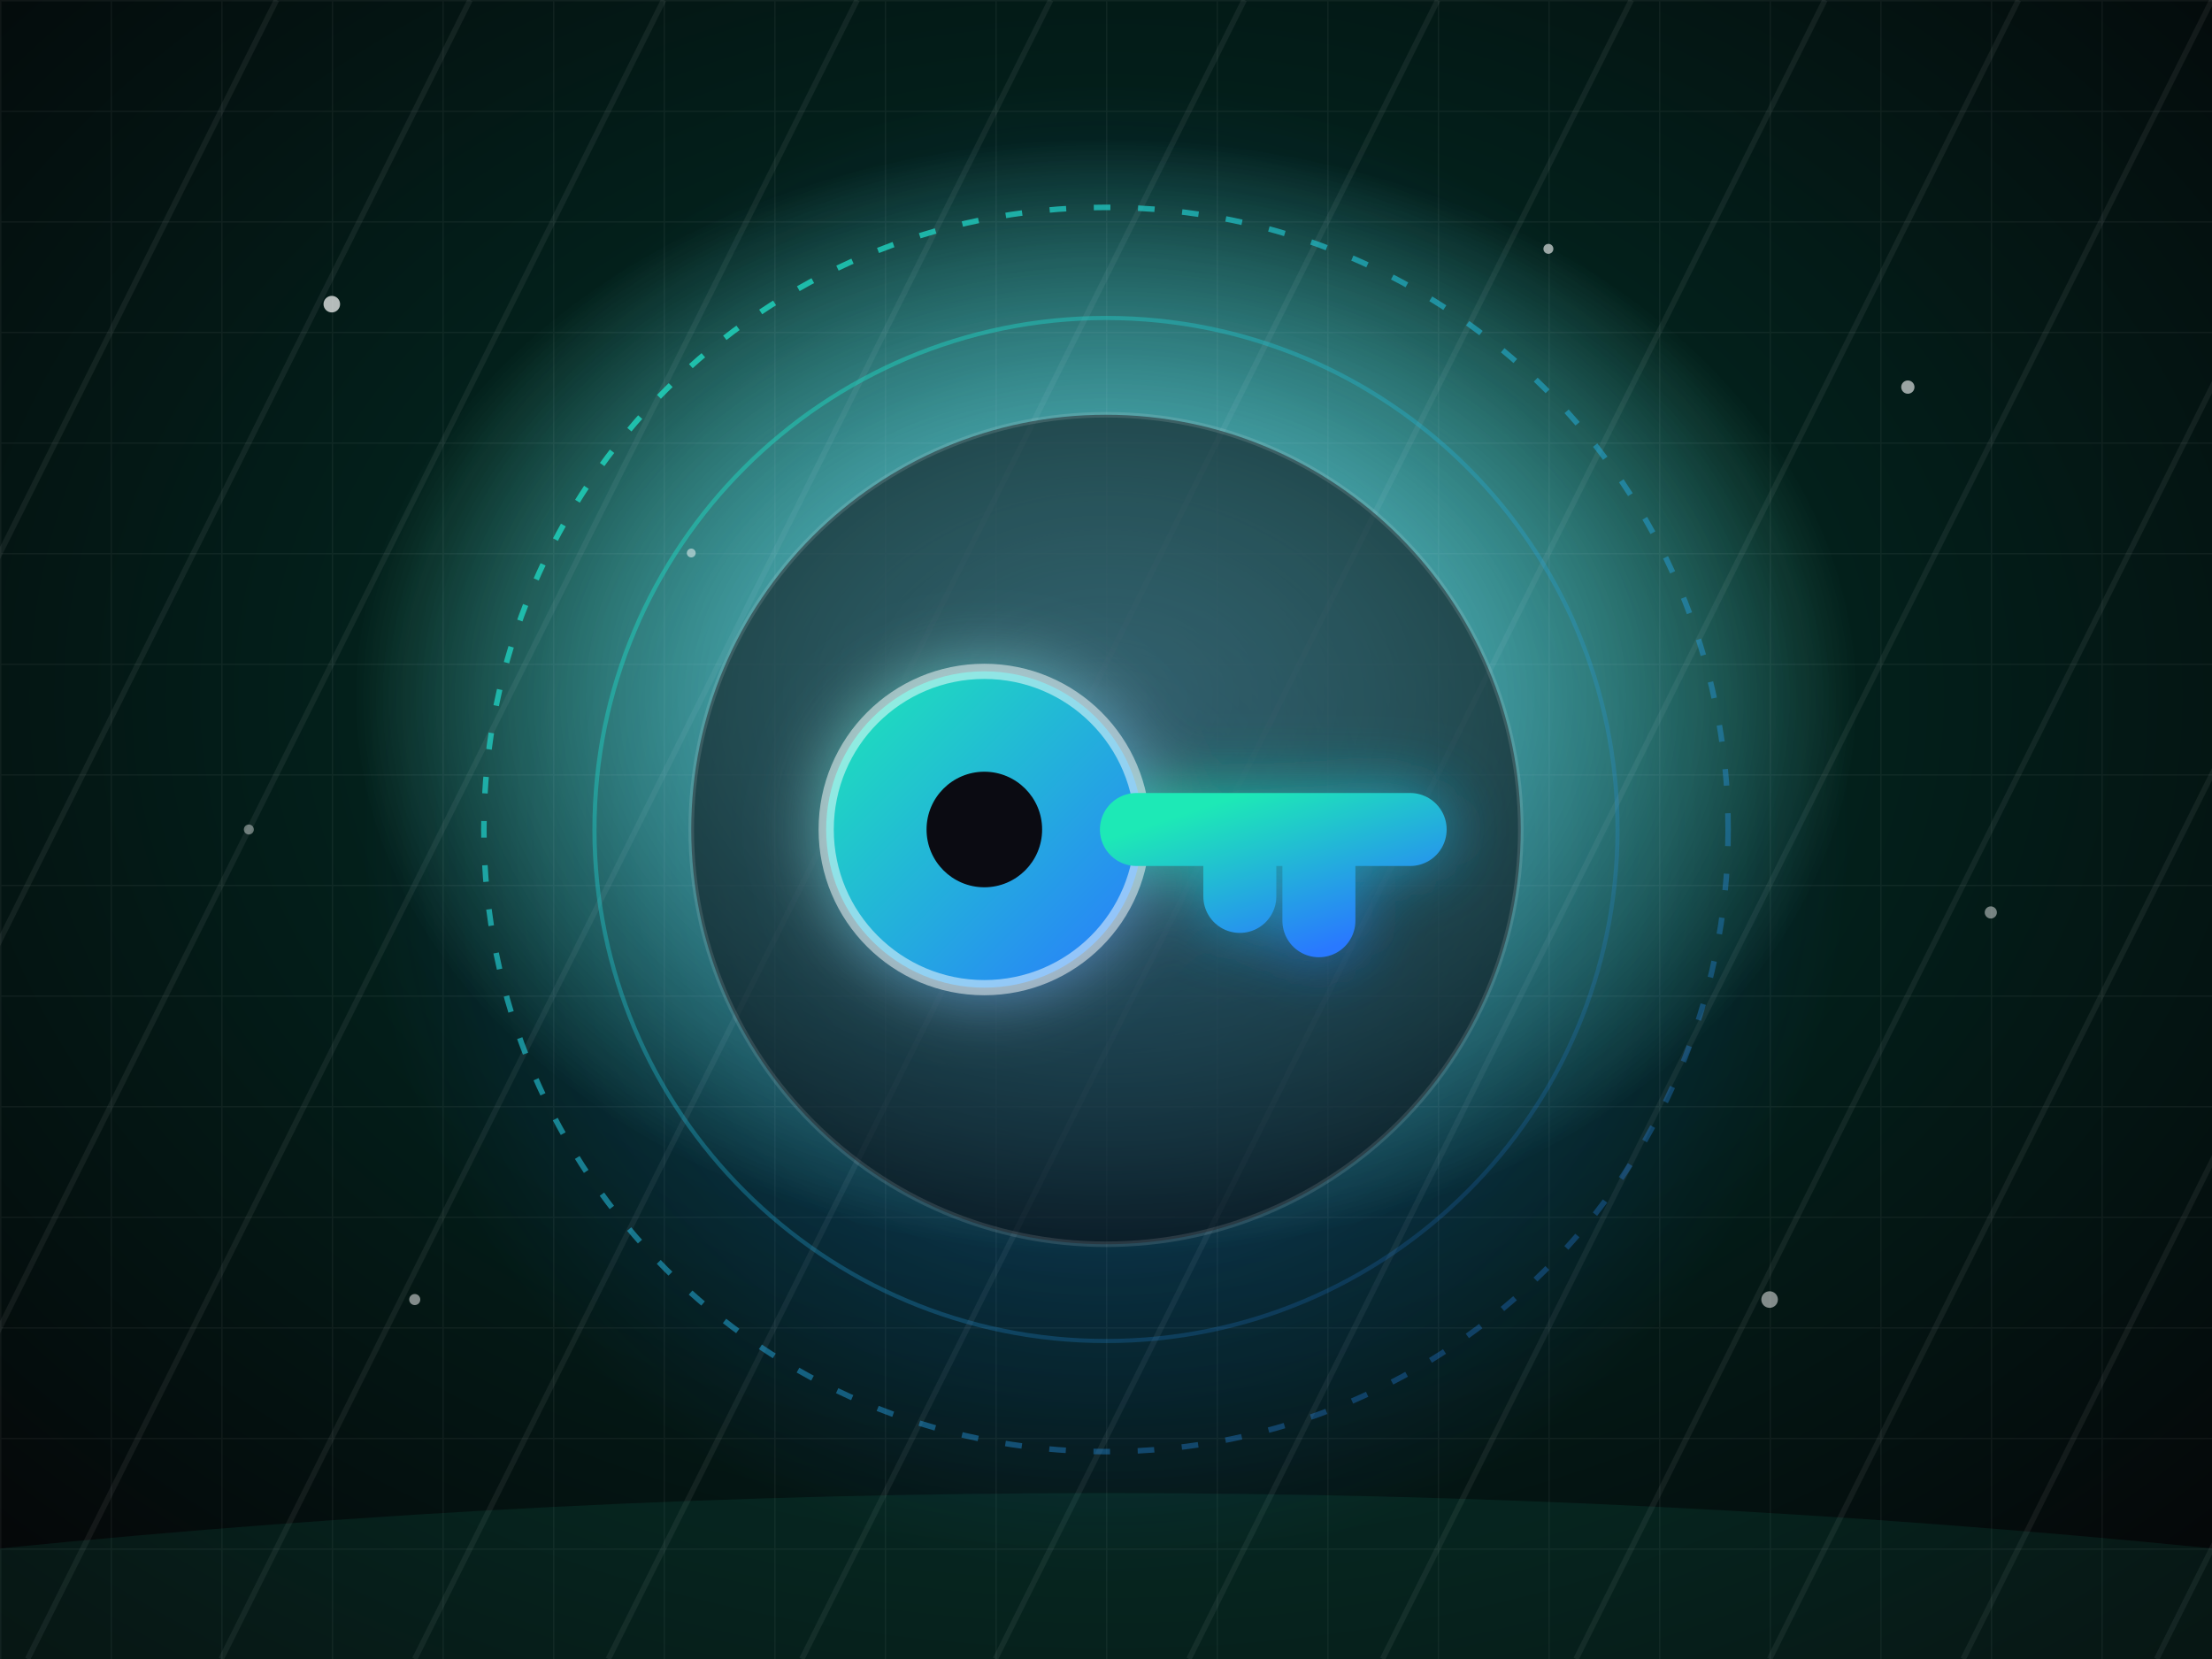
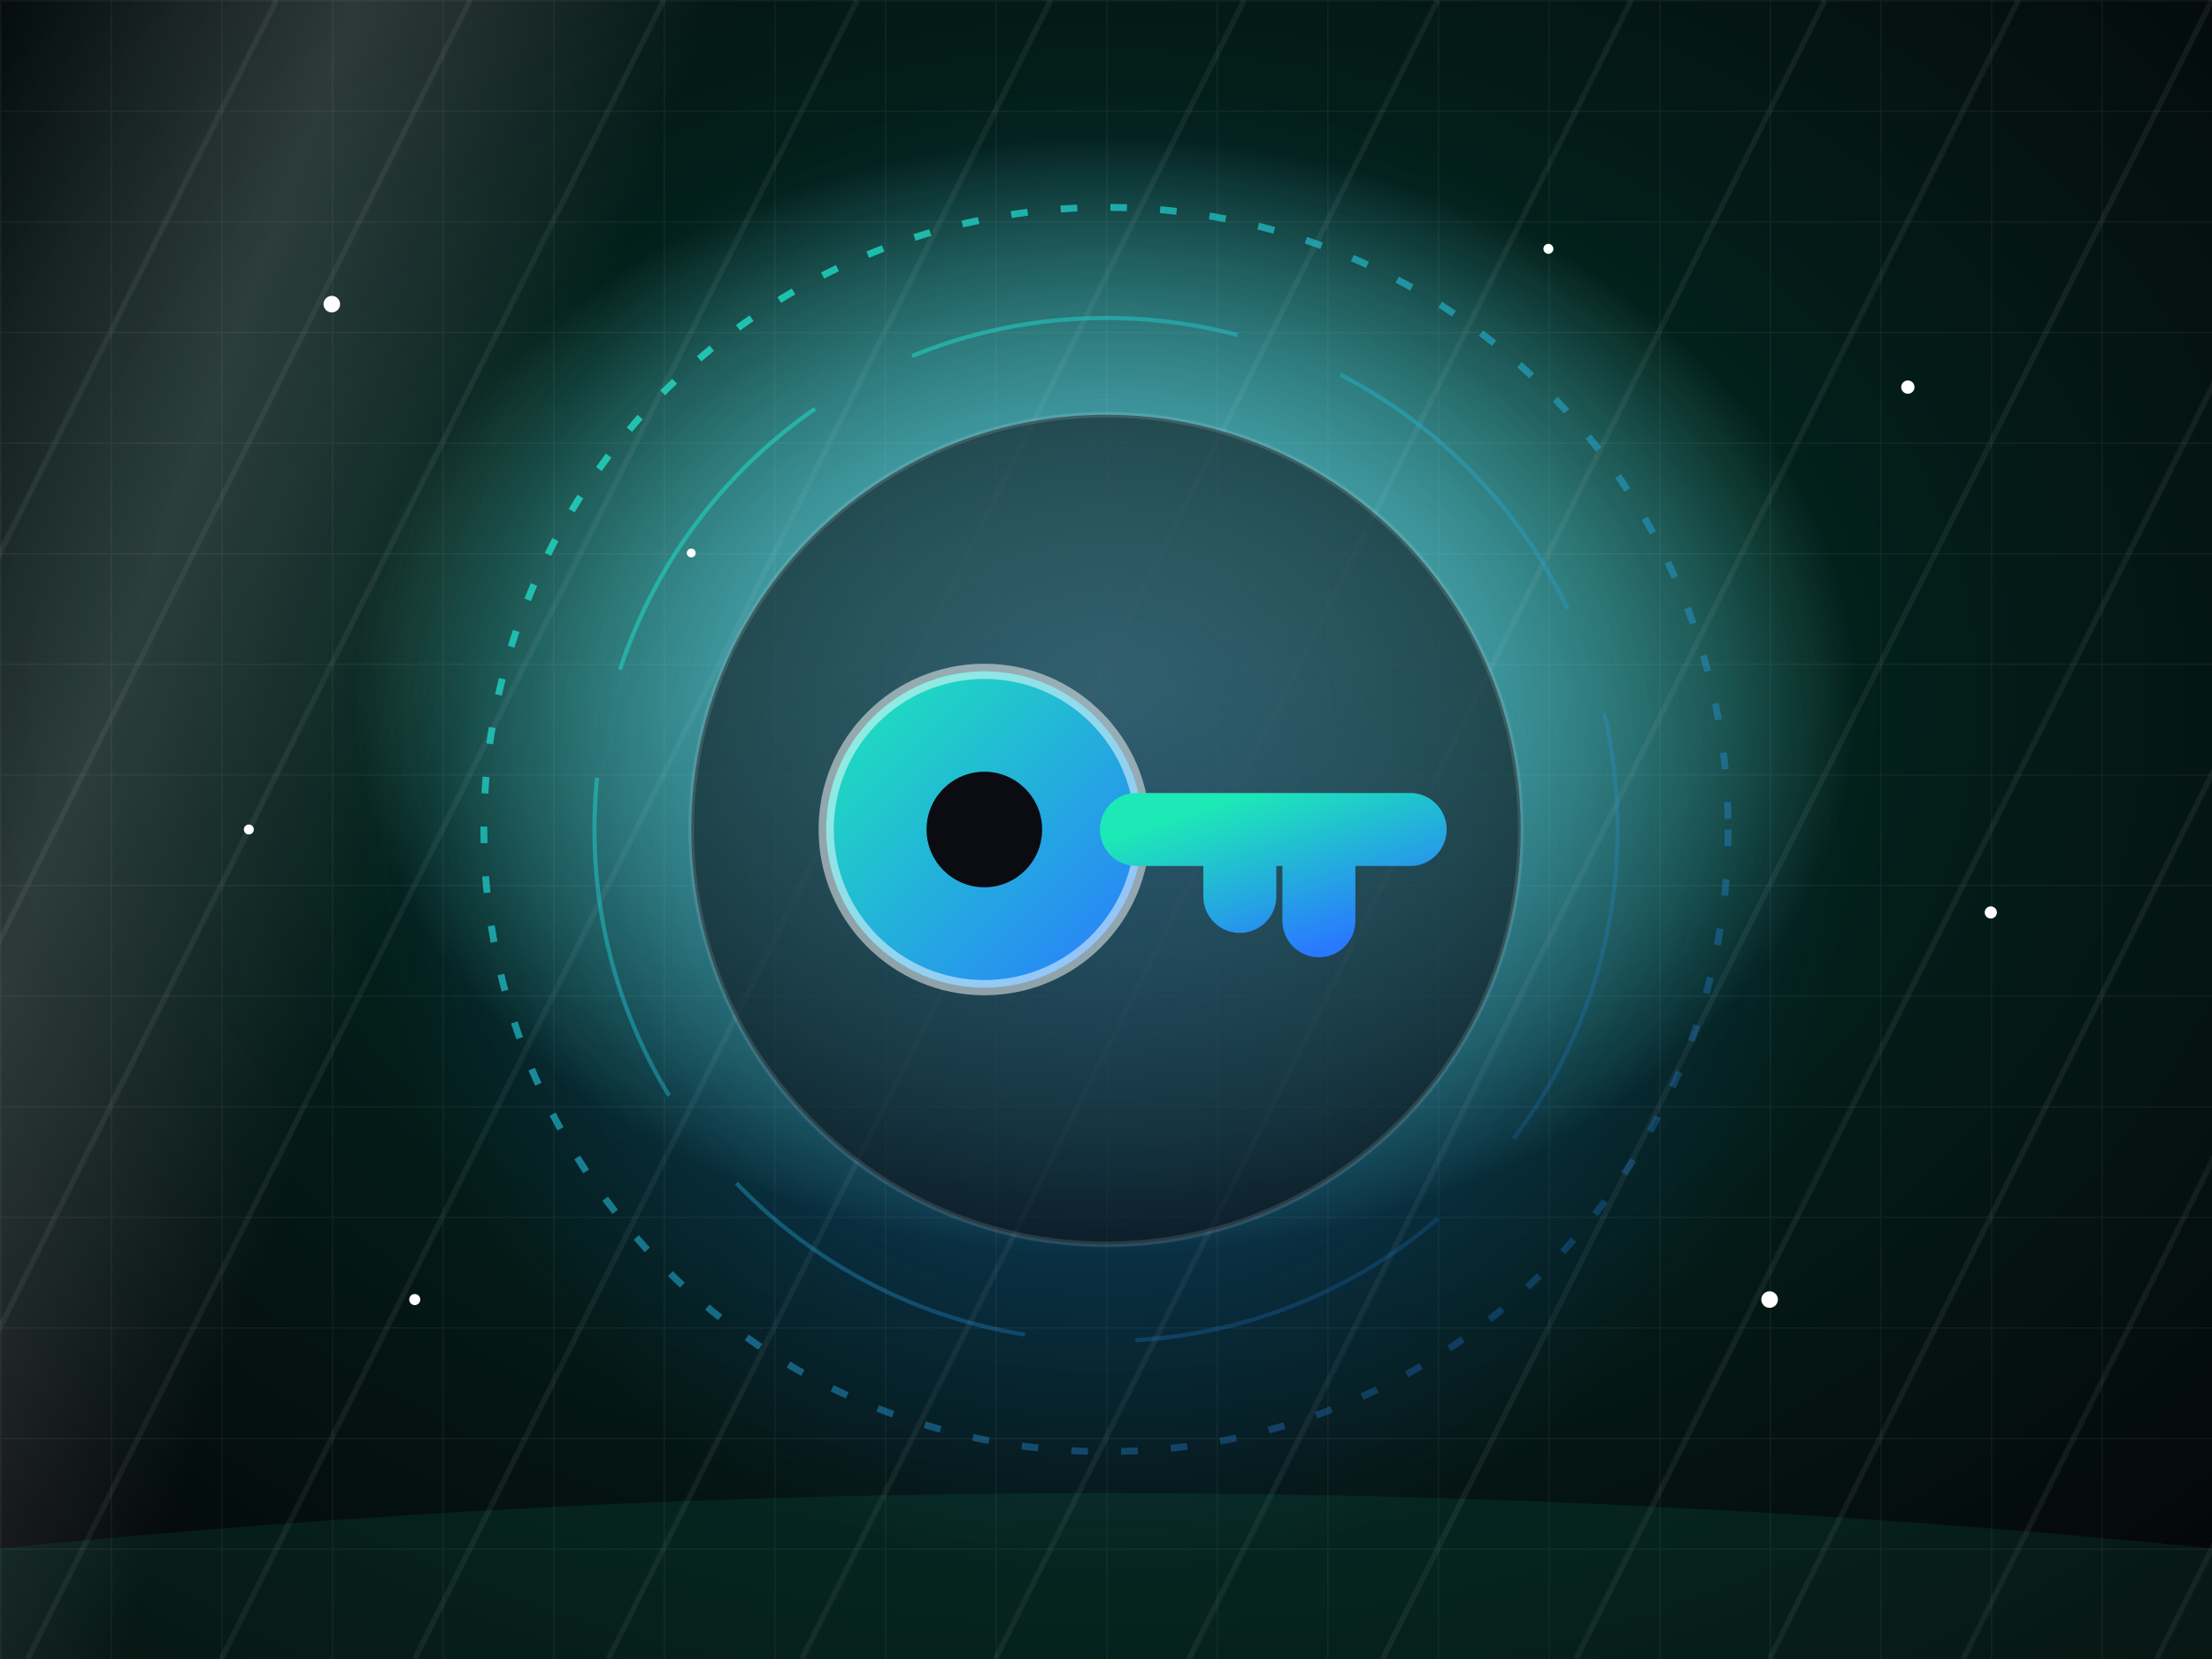
<svg xmlns="http://www.w3.org/2000/svg" viewBox="0 0 800 600" width="800" height="600">
+   <style>
+   .spin{transform-box:fill-box;transform-origin:center;animation:spin 14s linear infinite}
+   .spin-r{transform-box:fill-box;transform-origin:center;animation:spin 22s linear infinite reverse}
+   .spin-slow{transform-box:fill-box;transform-origin:center;animation:spin 8s linear infinite}
+   .pulse{transform-box:fill-box;transform-origin:center;animation:pulse 3s ease-in-out infinite}
+   .float{animation:float 3.4s ease-in-out infinite}
+   .tw{animation:tw 2.2s ease-in-out infinite}.d2{animation-delay:1.1s}.d3{animation-delay:.6s}.d4{animation-delay:1.6s}
+   .blink{animation:blink 1.1s steps(2,start) infinite}
+   .sweep{animation:sweep 5s ease-in-out infinite}
+   .scan{animation:scan 4s linear infinite}
+   .glitch1{animation:g1 2.6s steps(1) infinite}.glitch2{animation:g2 2.6s steps(1) infinite}
+   .rise{animation:rise 6s linear infinite}
+   .flow{stroke-dasharray:14 22;animation:flow 1.6s linear infinite}
+   .bar{transform-box:fill-box;transform-origin:left center;animation:bar 2.8s ease-in-out infinite}
+   @keyframes spin{to{transform:rotate(360deg)}}
+   @keyframes pulse{50%{transform:scale(1.12);opacity:.55}}
+   @keyframes float{50%{transform:translateY(-14px)}}
+   @keyframes tw{0%,100%{opacity:.25}50%{opacity:1}}
+   @keyframes blink{to{visibility:hidden}}
+   @keyframes sweep{0%{transform:translateX(-900px)}55%,100%{transform:translateX(1500px)}}
+   @keyframes scan{from{transform:translateY(-120px)}to{transform:translateY(900px)}}
+   @keyframes g1{0%,86%,100%{transform:none;opacity:0}88%{transform:translate(-8px,2px);opacity:.85}92%{transform:translate(6px,-3px);opacity:.85}}
+   @keyframes g2{0%,86%,100%{transform:none;opacity:0}89%{transform:translate(7px,1px);opacity:.8}93%{transform:translate(-5px,-2px);opacity:.8}}
+   @keyframes rise{from{transform:translateY(0);opacity:0}15%{opacity:.9}to{transform:translateY(-420px);opacity:0}}
+   @keyframes flow{to{stroke-dashoffset:-72}}
+   @keyframes bar{0%{transform:scaleX(.05)}60%,100%{transform:scaleX(1)}}
+   @media (prefers-reduced-motion:reduce){*{animation:none!important}}
+ </style>
  <defs>
    <radialGradient id="bg" cx="50%" cy="42%" r="75%">
      <stop offset="0" stop-color="#1de9b6" stop-opacity=".55" />
      <stop offset=".45" stop-color="#03201b" />
      <stop offset="1" stop-color="#050507" />
    </radialGradient>
    <radialGradient id="glow" cx="50%" cy="50%" r="50%">
-       <stop offset="0" stop-color="#2979ff" stop-opacity=".7" />
+       <stop offset="0" stop-color="#2979ff" stop-opacity=".75" />
      <stop offset="1" stop-color="#2979ff" stop-opacity="0" />
    </radialGradient>
    <linearGradient id="ig" x1="0" y1="0" x2="1" y2="1">
      <stop offset="0" stop-color="#1de9b6" />
      <stop offset="1" stop-color="#2979ff" />
    </linearGradient>
    <linearGradient id="ring" x1="0" y1="0" x2="1" y2="1">
-       <stop offset="0" stop-color="#1de9b6" stop-opacity=".9" />
-       <stop offset="1" stop-color="#2979ff" stop-opacity=".2" />
+       <stop offset="0" stop-color="#1de9b6" stop-opacity=".95" />
+       <stop offset="1" stop-color="#2979ff" stop-opacity=".15" />
+     </linearGradient>
+     <linearGradient id="shine" x1="0" y1="0" x2="1" y2="0">
+       <stop offset="0" stop-color="#fff" stop-opacity="0" />
+       <stop offset=".5" stop-color="#fff" stop-opacity=".16" />
+       <stop offset="1" stop-color="#fff" stop-opacity="0" />
+     </linearGradient>
+     <linearGradient id="scanl" x1="0" y1="0" x2="0" y2="1">
+       <stop offset="0" stop-color="#2979ff" stop-opacity="0" />
+       <stop offset=".85" stop-color="#2979ff" stop-opacity=".18" />
+       <stop offset="1" stop-color="#fff" stop-opacity=".35" />
    </linearGradient>
    <pattern id="grid" width="40" height="40" patternUnits="userSpaceOnUse">
      <path d="M40 0H0V40" fill="none" stroke="#fff" stroke-opacity=".05" stroke-width="1" />
    </pattern>
-     <filter id="soft" x="-50%" y="-50%" width="200%" height="200%">
-       <feGaussianBlur stdDeviation="1.1" />
-     </filter>
  </defs>
  <rect width="800" height="600" fill="url(#bg)" />
  <rect width="800" height="600" fill="url(#grid)" />
  <g stroke="#fff" stroke-opacity=".06" stroke-width="2">
    <path d="M-200 600 L100 0" />
    <path d="M-130 600 L170 0" />
    <path d="M-60 600 L240 0" />
    <path d="M10 600 L310 0" />
    <path d="M80 600 L380 0" />
    <path d="M150 600 L450 0" />
    <path d="M220 600 L520 0" />
    <path d="M290 600 L590 0" />
    <path d="M360 600 L660 0" />
    <path d="M430 600 L730 0" />
    <path d="M500 600 L800 0" />
    <path d="M570 600 L870 0" />
    <path d="M640 600 L940 0" />
    <path d="M710 600 L1010 0" />
    <path d="M780 600 L1080 0" />
    <path d="M850 600 L1150 0" />
  </g>
-   <circle cx="400" cy="300" r="270" fill="url(#glow)" opacity=".55" />
-   <circle cx="400" cy="300" r="225" fill="none" stroke="url(#ring)" stroke-width="2" stroke-dasharray="6 10" />
-   <circle cx="400" cy="300" r="185" fill="none" stroke="url(#ring)" stroke-width="1.5" opacity=".6" />
+   <circle class="pulse" cx="400" cy="300" r="270" fill="url(#glow)" opacity=".55" />
+   <circle class="spin" cx="400" cy="300" r="225" fill="none" stroke="url(#ring)" stroke-width="2.5" stroke-dasharray="6 12" />
+   <circle class="spin-r" cx="400" cy="300" r="185" fill="none" stroke="url(#ring)" stroke-width="1.5" stroke-dasharray="120 40" opacity=".7" />
  <circle cx="400" cy="300" r="150" fill="#0b0b12" fill-opacity=".55" stroke="#fff" stroke-opacity=".12" stroke-width="2" />
-   <g transform="translate(400 300) scale(11) translate(-12 -12)" filter="url(#soft)" opacity=".75">
-     <circle cx="8" cy="12" r="5.2" fill="url(#ig)" stroke="#fff" stroke-opacity=".5" stroke-width=".5" />
-     <circle cx="8" cy="12" r="1.9" fill="#0b0b12" />
-     <path d="M13 12h9M19 12v3M16.4 12v2.2" stroke="url(#ig)" stroke-width="2.4" stroke-linecap="round" />
+   <g class="float">
+     <g transform="translate(400 300) scale(11) translate(-12 -12)">
+       <circle cx="8" cy="12" r="5.2" fill="url(#ig)" stroke="#fff" stroke-opacity=".5" stroke-width=".5" />
+       <circle cx="8" cy="12" r="1.9" fill="#0b0b12" />
+       <path d="M13 12h9M19 12v3M16.4 12v2.2" stroke="url(#ig)" stroke-width="2.4" stroke-linecap="round" />
+     </g>
  </g>
-   <g transform="translate(400 300) scale(11) translate(-12 -12)">
-     <circle cx="8" cy="12" r="5.2" fill="url(#ig)" stroke="#fff" stroke-opacity=".5" stroke-width=".5" />
-     <circle cx="8" cy="12" r="1.9" fill="#0b0b12" />
-     <path d="M13 12h9M19 12v3M16.4 12v2.2" stroke="url(#ig)" stroke-width="2.4" stroke-linecap="round" />
+   <circle class="tw " cx="120" cy="110" r="3" fill="#fff" />
+   <circle class="tw d2" cx="690" cy="140" r="2.4" fill="#fff" />
+   <circle class="tw d3" cx="640" cy="470" r="3" fill="#fff" />
+   <circle class="tw d4" cx="150" cy="470" r="2" fill="#fff" />
+   <circle class="tw " cx="560" cy="90" r="1.8" fill="#fff" />
+   <circle class="tw d2" cx="250" cy="200" r="1.6" fill="#fff" />
+   <circle class="tw d3" cx="720" cy="330" r="2.2" fill="#fff" />
+   <circle class="tw d4" cx="90" cy="300" r="1.8" fill="#fff" />
+   <g transform="skewX(-20)">
+     <rect class="sweep" x="0" y="-100" width="260" height="800" fill="url(#shine)" />
  </g>
-   <circle cx="120" cy="110" r="3" fill="#fff" opacity="0.7" />
-   <circle cx="690" cy="140" r="2.4" fill="#fff" opacity="0.6" />
-   <circle cx="640" cy="470" r="3" fill="#fff" opacity="0.5" />
-   <circle cx="150" cy="470" r="2" fill="#fff" opacity="0.5" />
-   <circle cx="560" cy="90" r="1.8" fill="#fff" opacity="0.6" />
-   <circle cx="250" cy="200" r="1.6" fill="#fff" opacity="0.5" />
-   <circle cx="720" cy="330" r="2.2" fill="#fff" opacity="0.45" />
-   <circle cx="90" cy="300" r="1.8" fill="#fff" opacity="0.4" />
  <path d="M0 560 Q400 520 800 560 V600 H0Z" fill="#1de9b6" opacity=".08" />
</svg>
